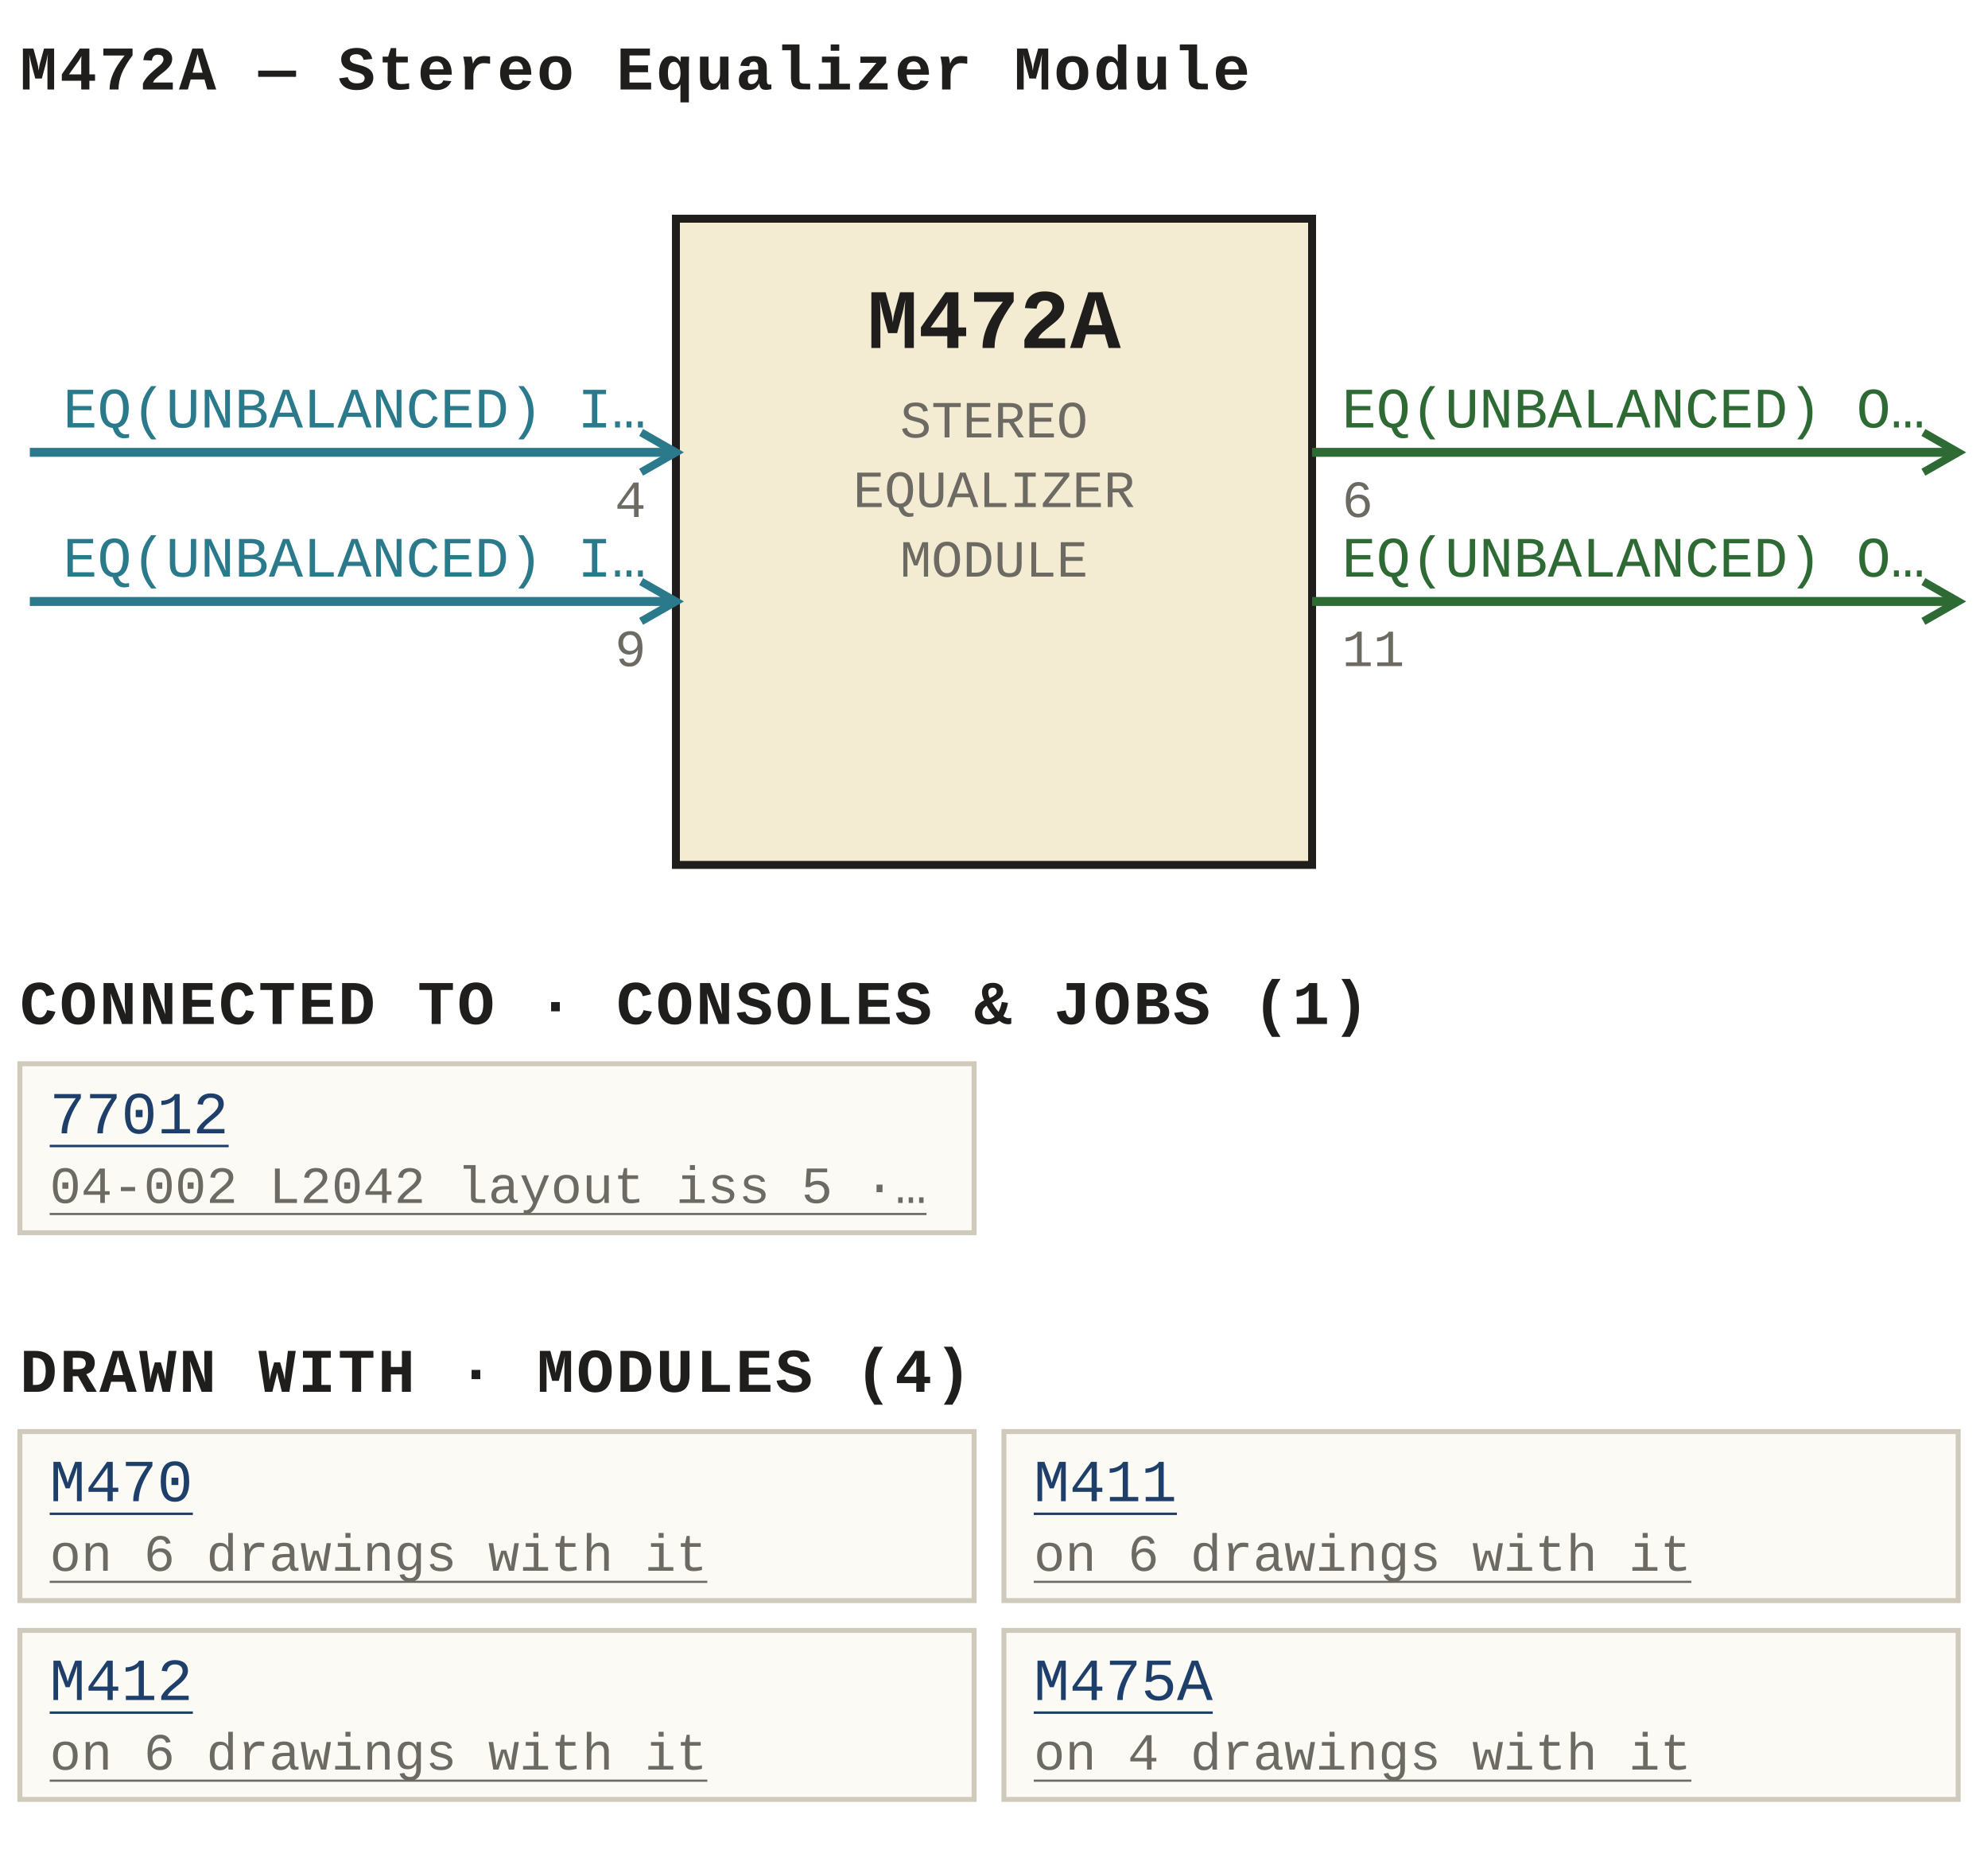
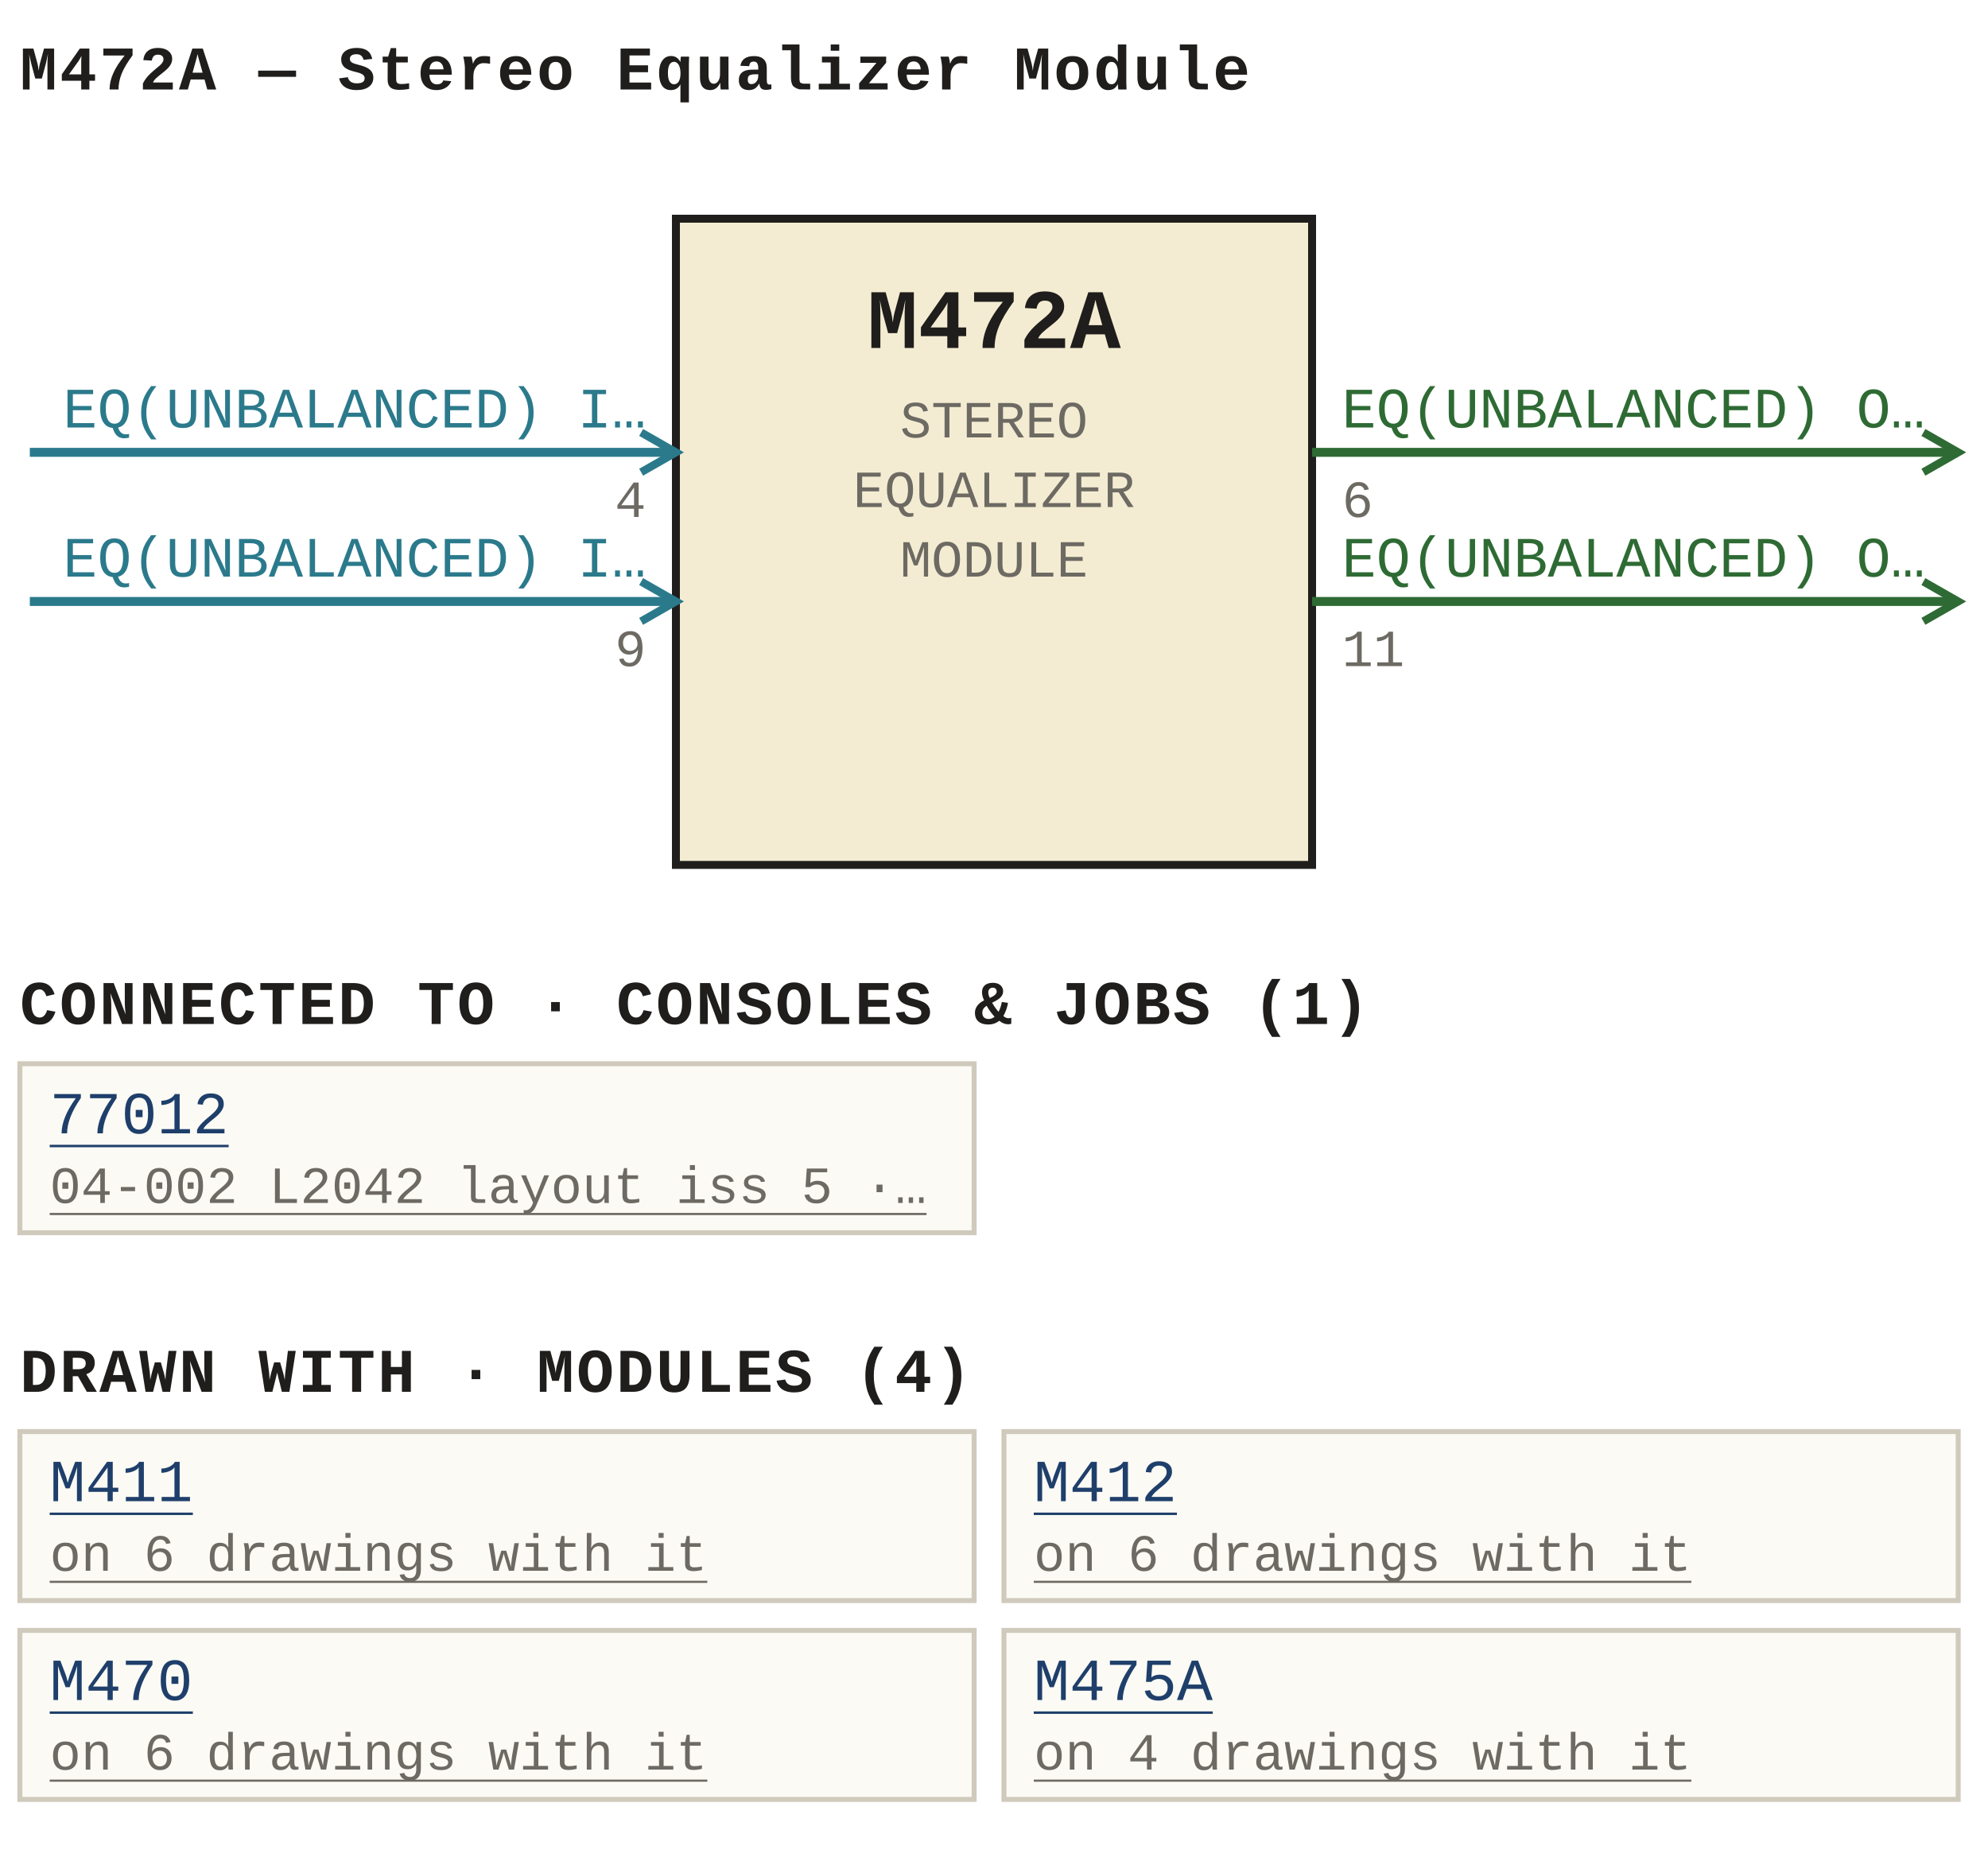
<svg xmlns="http://www.w3.org/2000/svg" class="wp" viewBox="0 0 400 376" width="400" height="376" role="img" aria-label="M472A connections" style="width:100%;max-width:500px;height:auto;background:#fbfaf4">
  <style>.wp text{font-family:"Courier Prime","Courier New",Courier,monospace;fill:#1f1e1c;font-size:12px} .wp .f{fill:#6d6a63;font-size:10.5px} .wp .h{font-size:12.5px;font-weight:700;letter-spacing:.04em} .wp .b{font-size:17px;font-weight:700} .wp a text{fill:#1f3f6b;text-decoration:underline} .wp a:hover rect{fill:#efe9d2}</style>
  <text x="4" y="18" class="h">M472A — Stereo Equalizer Module</text>
  <rect x="136" y="44" width="128" height="130" fill="#f4ecd2" stroke="#1f1e1c" stroke-width="1.6" />
  <text x="200.0" y="70" class="b" text-anchor="middle">M472A</text>
  <text x="200.0" y="88" class="f" text-anchor="middle">STEREO</text>
  <text x="200.0" y="102" class="f" text-anchor="middle">EQUALIZER</text>
  <text x="200.0" y="116" class="f" text-anchor="middle">MODULE</text>
  <line x1="6" y1="91" x2="136" y2="91" stroke="#2b7a8c" stroke-width="1.8" />
  <path d="M129,87 L136,91 L129,95" fill="none" stroke="#2b7a8c" stroke-width="1.6" />
  <text x="130" y="86" text-anchor="end" style="font-size:11.5px;fill:#2b7a8c">EQ(UNBALANCED) I…</text>
  <text x="130" y="104" text-anchor="end" class="f">4</text>
  <line x1="6" y1="121" x2="136" y2="121" stroke="#2b7a8c" stroke-width="1.8" />
  <path d="M129,117 L136,121 L129,125" fill="none" stroke="#2b7a8c" stroke-width="1.6" />
  <text x="130" y="116" text-anchor="end" style="font-size:11.5px;fill:#2b7a8c">EQ(UNBALANCED) I…</text>
  <text x="130" y="134" text-anchor="end" class="f">9</text>
  <line x1="264" y1="91" x2="394" y2="91" stroke="#2e6b34" stroke-width="1.8" />
  <path d="M387,87 L394,91 L387,95" fill="none" stroke="#2e6b34" stroke-width="1.6" />
  <text x="270" y="86" text-anchor="start" style="font-size:11.5px;fill:#2e6b34">EQ(UNBALANCED) O…</text>
  <text x="270" y="104" text-anchor="start" class="f">6</text>
  <line x1="264" y1="121" x2="394" y2="121" stroke="#2e6b34" stroke-width="1.8" />
  <path d="M387,117 L394,121 L387,125" fill="none" stroke="#2e6b34" stroke-width="1.6" />
  <text x="270" y="116" text-anchor="start" style="font-size:11.5px;fill:#2e6b34">EQ(UNBALANCED) O…</text>
  <text x="270" y="134" text-anchor="start" class="f">11</text>
  <text x="4" y="206" class="h">CONNECTED TO · CONSOLES &amp; JOBS (1)</text>
  <a href="../../PAGES/Job-77012.html">
    <rect x="4" y="214" width="192" height="34" fill="#fbfaf4" stroke="#cfcabc" />
    <text x="10" y="228">77012</text>
    <text x="10" y="242" class="f">04-002 L2042 layout iss 5 ·…</text>
  </a>
  <text x="4" y="280" class="h">DRAWN WITH · MODULES (4)</text>
-   <a href="../../PAGES/M470.html">
+   <a href="../../PAGES/M411.html">
    <rect x="4" y="288" width="192" height="34" fill="#fbfaf4" stroke="#cfcabc" />
-     <text x="10" y="302">M470</text>
+     <text x="10" y="302">M411</text>
    <text x="10" y="316" class="f">on 6 drawings with it</text>
  </a>
-   <a href="../../PAGES/M411.html">
+   <a href="../../PAGES/M412.html">
    <rect x="202" y="288" width="192" height="34" fill="#fbfaf4" stroke="#cfcabc" />
-     <text x="208" y="302">M411</text>
+     <text x="208" y="302">M412</text>
    <text x="208" y="316" class="f">on 6 drawings with it</text>
  </a>
-   <a href="../../PAGES/M412.html">
+   <a href="../../PAGES/M470.html">
    <rect x="4" y="328" width="192" height="34" fill="#fbfaf4" stroke="#cfcabc" />
-     <text x="10" y="342">M412</text>
+     <text x="10" y="342">M470</text>
    <text x="10" y="356" class="f">on 6 drawings with it</text>
  </a>
  <a href="../../PAGES/M475A.html">
    <rect x="202" y="328" width="192" height="34" fill="#fbfaf4" stroke="#cfcabc" />
    <text x="208" y="342">M475A</text>
    <text x="208" y="356" class="f">on 4 drawings with it</text>
  </a>
</svg>
